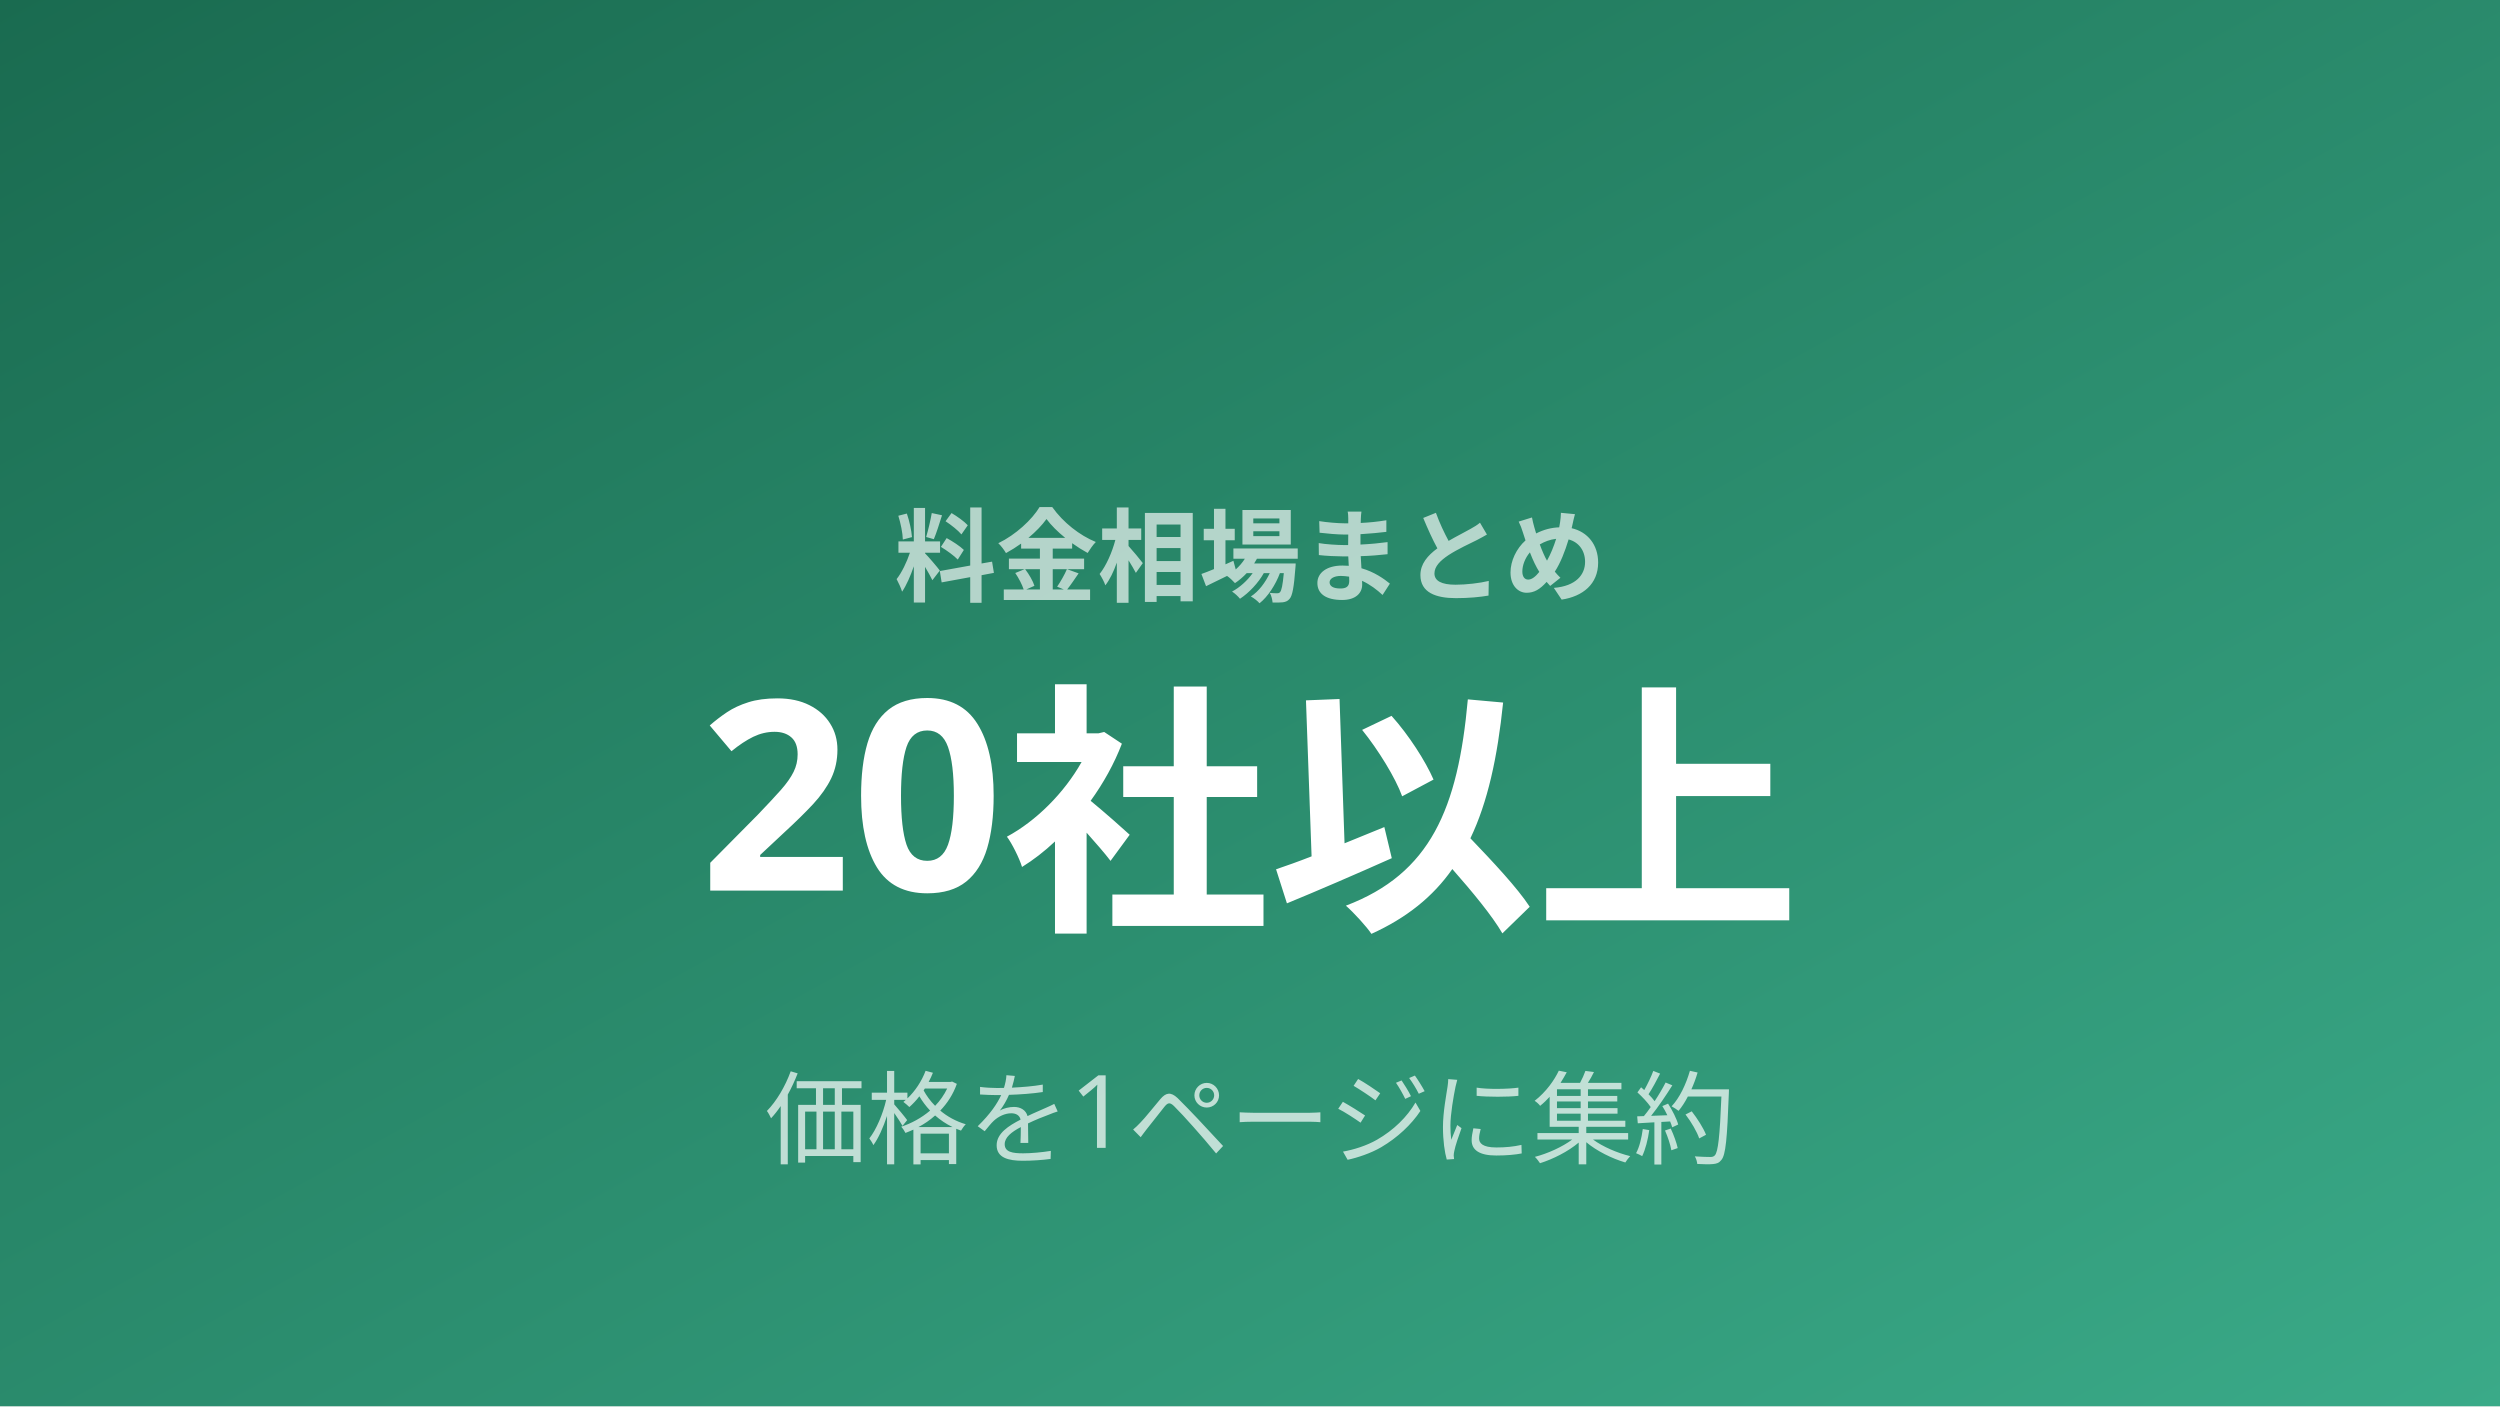
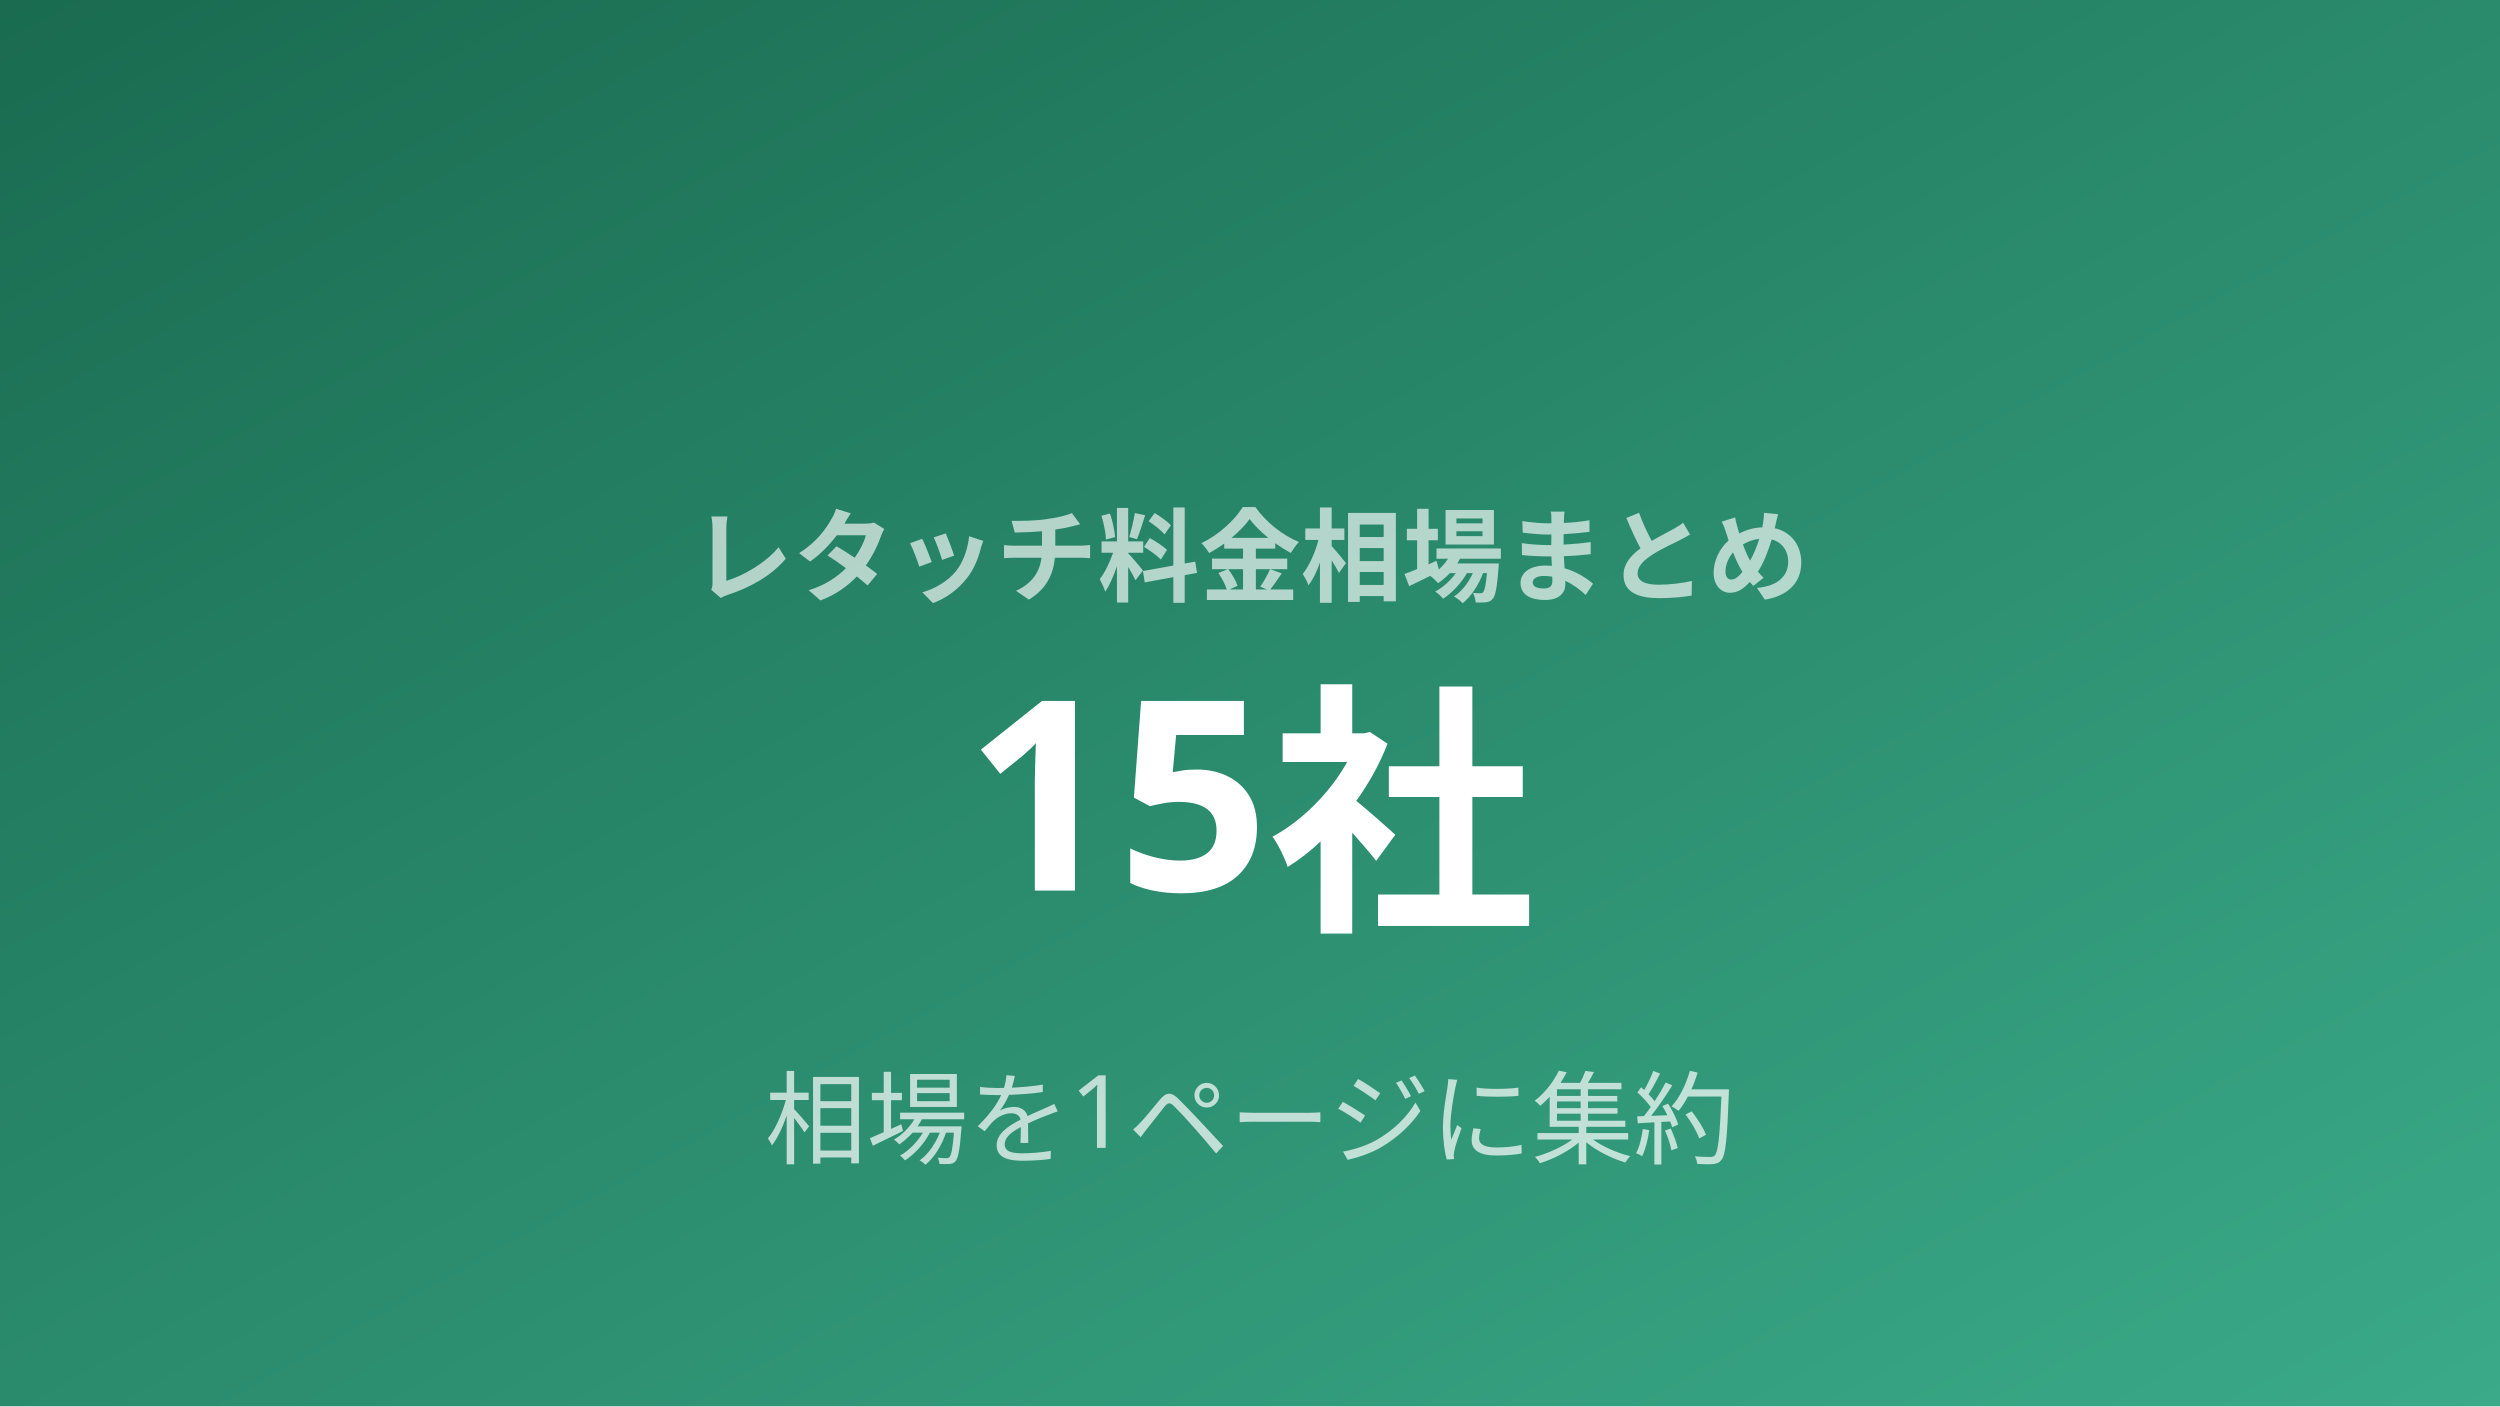
<svg xmlns="http://www.w3.org/2000/svg" viewBox="0 0 320 180" width="320" height="180">
  <defs>
    <linearGradient id="g" x1="0%" y1="0%" x2="100%" y2="100%">
      <stop offset="0%" stop-color="#1a6b50" />
      <stop offset="100%" stop-color="#3aaa88" />
    </linearGradient>
  </defs>
  <rect width="320" height="180" fill="url(#g)" />
-   <text x="160" y="76" text-anchor="middle" fill="rgba(255,255,255,0.65)" font-family="sans-serif" font-size="13" font-weight="600">料金相場まとめ</text>
-   <text x="160" y="114" text-anchor="middle" fill="#fff" font-family="sans-serif" font-size="34" font-weight="700">20社以上</text>
-   <text x="160" y="148" text-anchor="middle" fill="rgba(255,255,255,0.7)" font-family="sans-serif" font-size="13">価格を1ページに集約</text>
+   <text x="160" y="76" text-anchor="middle" fill="rgba(255,255,255,0.65)" font-family="sans-serif" font-size="13" font-weight="600">レタッチ料金相場まとめ</text>
+   <text x="160" y="114" text-anchor="middle" fill="#fff" font-family="sans-serif" font-size="34" font-weight="700">15社</text>
+   <text x="160" y="148" text-anchor="middle" fill="rgba(255,255,255,0.7)" font-family="sans-serif" font-size="13">相場を1ページに集約</text>
</svg>
